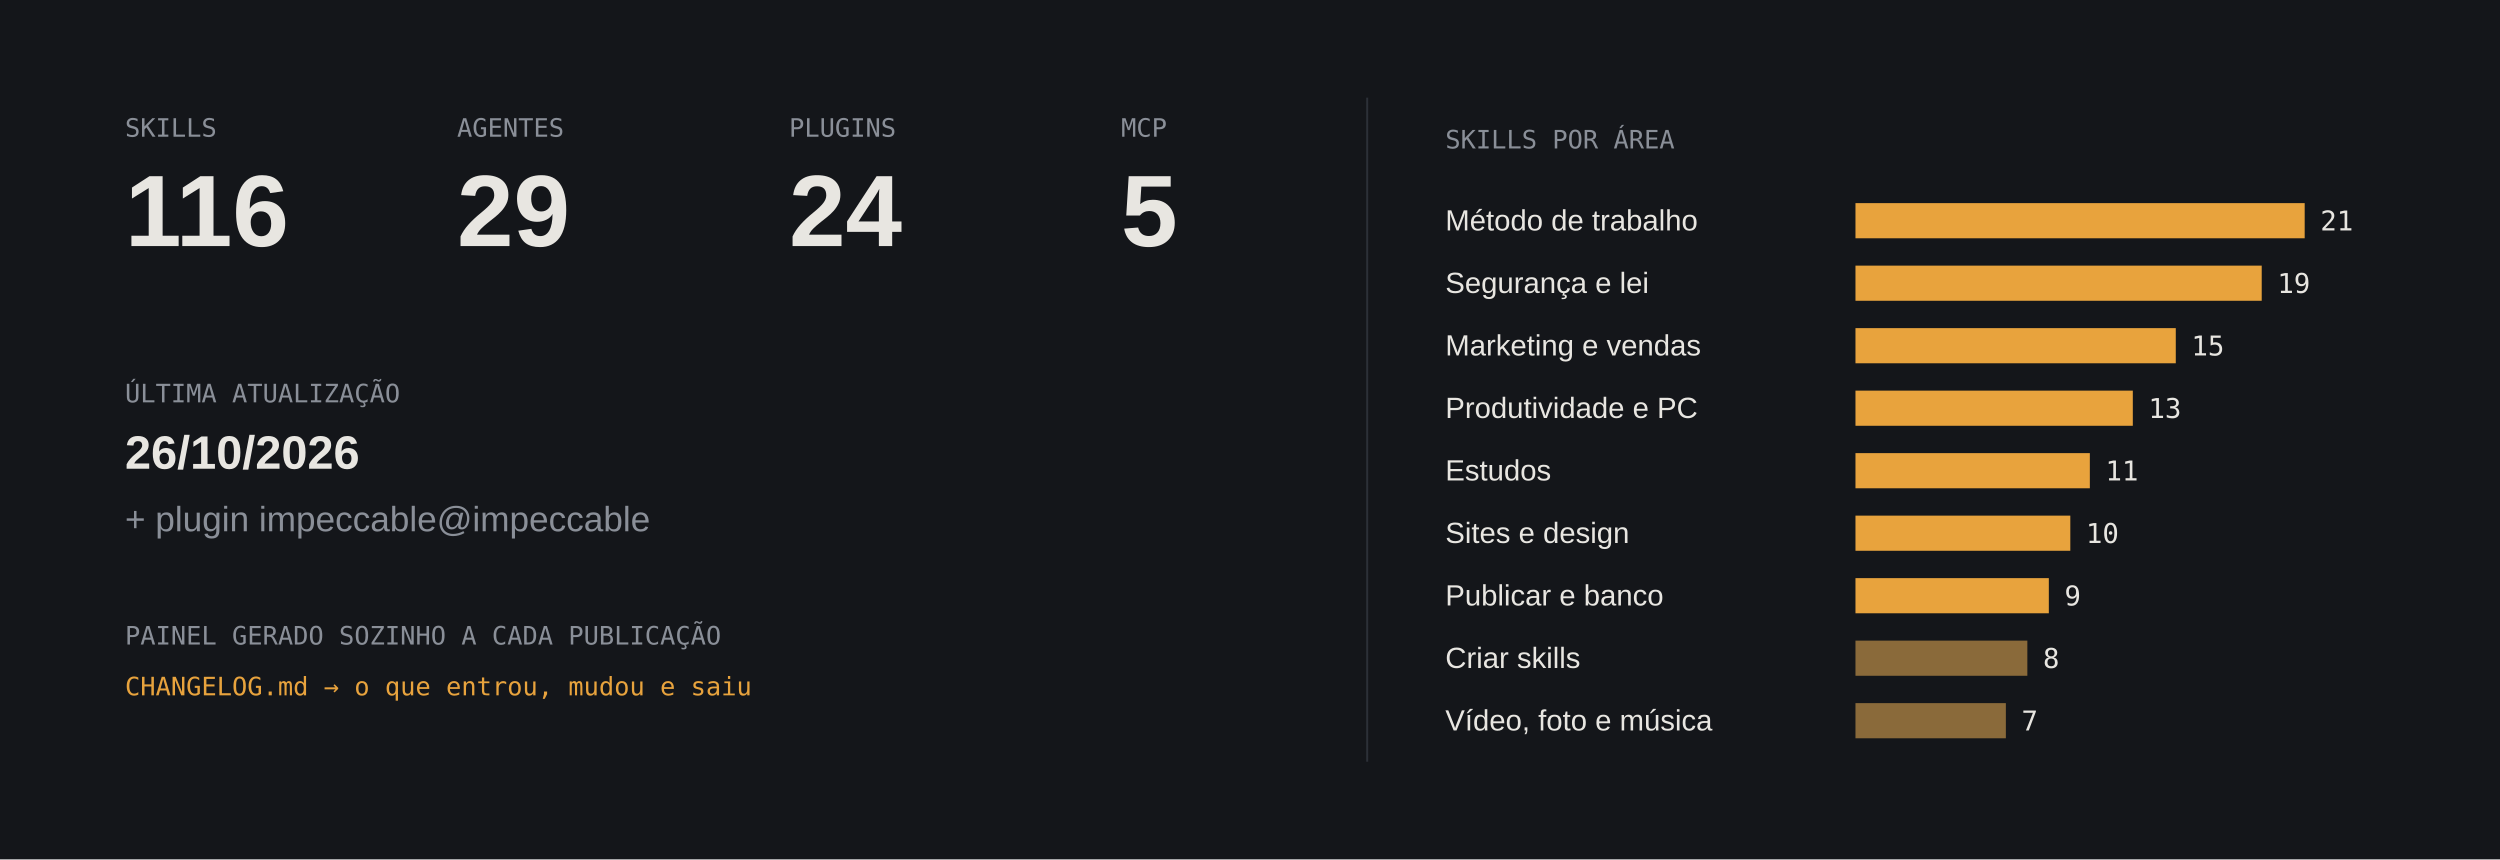
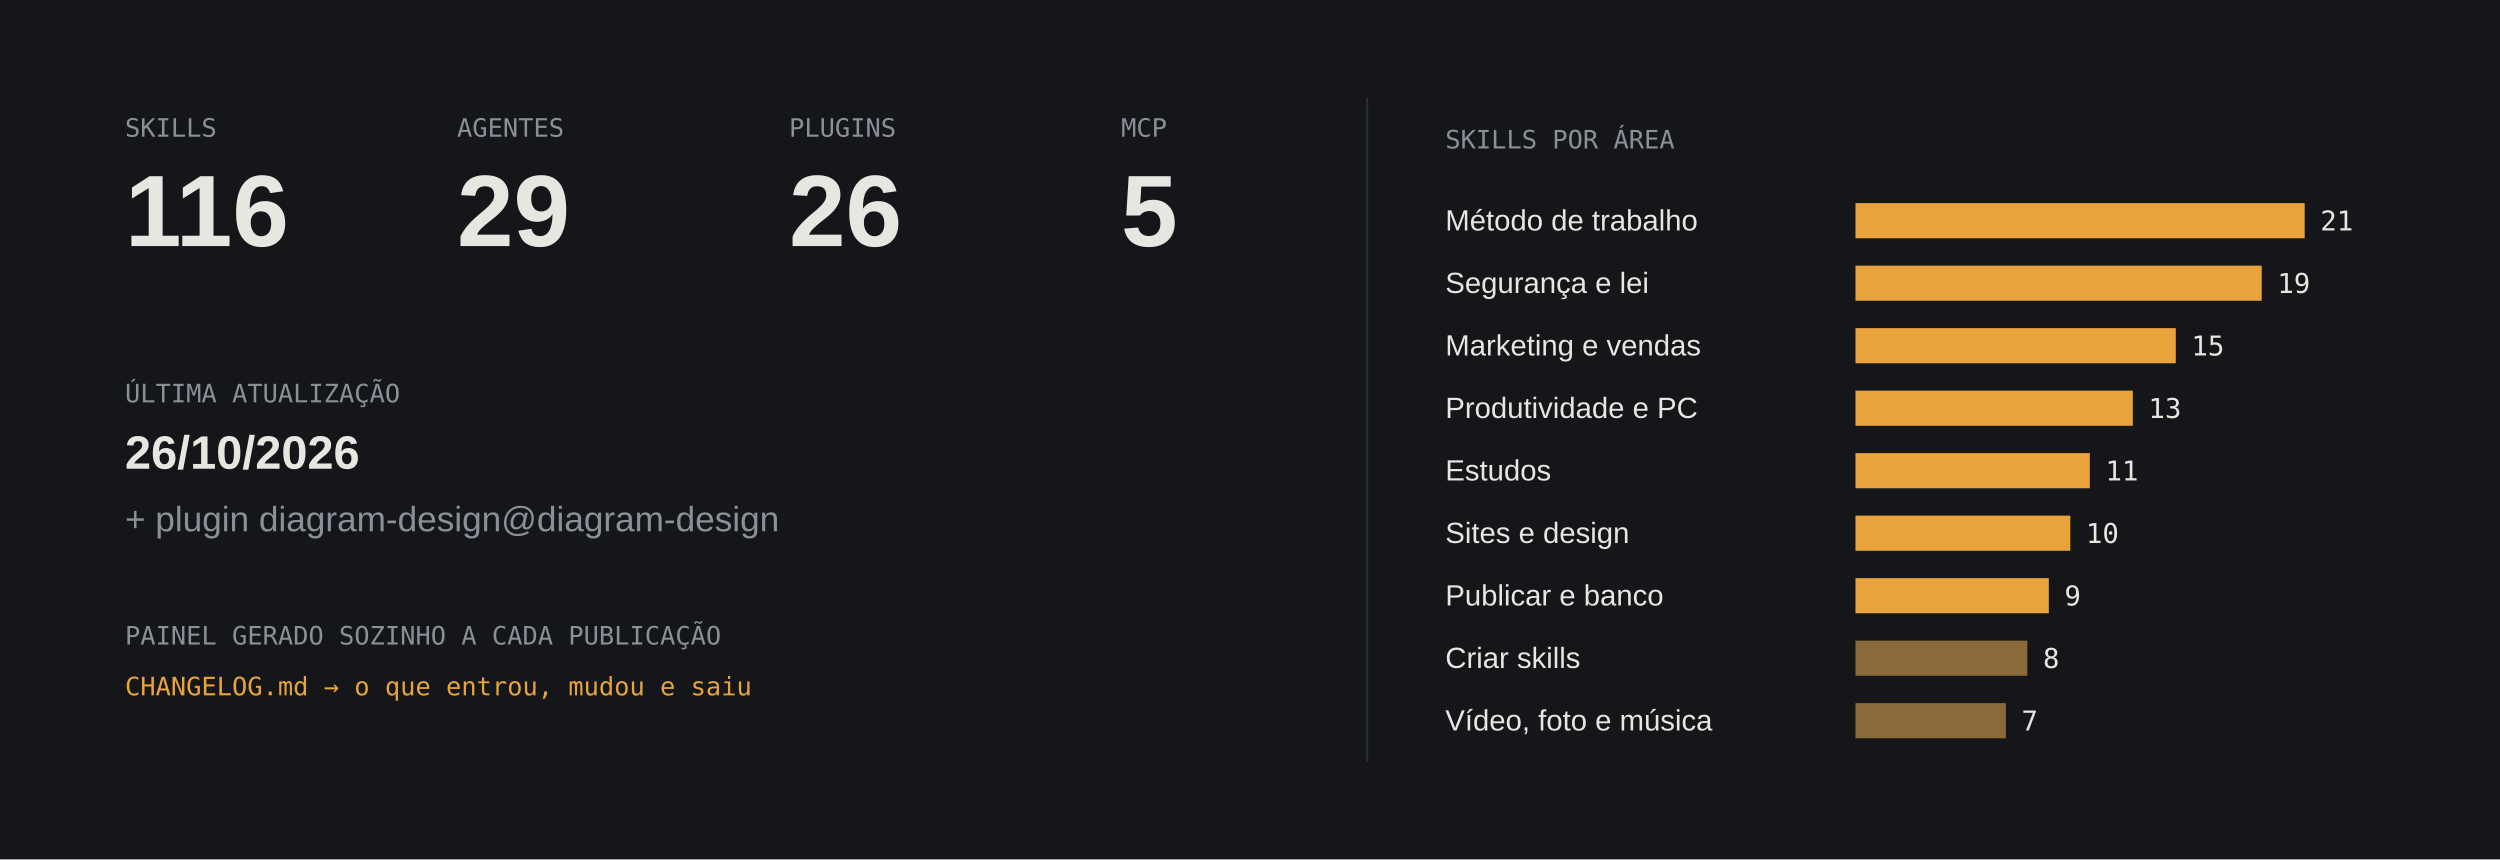
<svg xmlns="http://www.w3.org/2000/svg" viewBox="0 0 1280 440" width="1280" height="440" role="img" aria-label="Painel do kit: skills por área e última atualização 26/10/2026">
  <rect width="1280" height="440" fill="#14161a" />
  <text x="64" y="70" font-family="'JetBrains Mono','Cascadia Code',Consolas,'DejaVu Sans Mono',monospace" font-size="13" fill="#8a8f98">SKILLS</text>
  <text x="64" y="126" font-family="'Inter Tight','Segoe UI','Helvetica Neue',Arial,sans-serif" font-size="52" font-weight="700" fill="#e8e6e1">116</text>
  <text x="234" y="70" font-family="'JetBrains Mono','Cascadia Code',Consolas,'DejaVu Sans Mono',monospace" font-size="13" fill="#8a8f98">AGENTES</text>
  <text x="234" y="126" font-family="'Inter Tight','Segoe UI','Helvetica Neue',Arial,sans-serif" font-size="52" font-weight="700" fill="#e8e6e1">29</text>
  <text x="404" y="70" font-family="'JetBrains Mono','Cascadia Code',Consolas,'DejaVu Sans Mono',monospace" font-size="13" fill="#8a8f98">PLUGINS</text>
-   <text x="404" y="126" font-family="'Inter Tight','Segoe UI','Helvetica Neue',Arial,sans-serif" font-size="52" font-weight="700" fill="#e8e6e1">24</text>
+   <text x="404" y="126" font-family="'Inter Tight','Segoe UI','Helvetica Neue',Arial,sans-serif" font-size="52" font-weight="700" fill="#e8e6e1">26</text>
  <text x="574" y="70" font-family="'JetBrains Mono','Cascadia Code',Consolas,'DejaVu Sans Mono',monospace" font-size="13" fill="#8a8f98">MCP</text>
  <text x="574" y="126" font-family="'Inter Tight','Segoe UI','Helvetica Neue',Arial,sans-serif" font-size="52" font-weight="700" fill="#e8e6e1">5</text>
  <text x="64" y="206" font-family="'JetBrains Mono','Cascadia Code',Consolas,'DejaVu Sans Mono',monospace" font-size="13" fill="#8a8f98">ÚLTIMA ATUALIZAÇÃO</text>
  <text x="64" y="240" font-family="'Inter Tight','Segoe UI','Helvetica Neue',Arial,sans-serif" font-size="24" font-weight="700" fill="#e8e6e1">26/10/2026</text>
-   <text x="64" y="272" font-family="'Inter Tight','Segoe UI','Helvetica Neue',Arial,sans-serif" font-size="18" fill="#8a8f98">+ plugin impeccable@impeccable</text>
+   <text x="64" y="272" font-family="'Inter Tight','Segoe UI','Helvetica Neue',Arial,sans-serif" font-size="18" fill="#8a8f98">+ plugin diagram-design@diagram-design</text>
  <text x="64" y="330" font-family="'JetBrains Mono','Cascadia Code',Consolas,'DejaVu Sans Mono',monospace" font-size="13" fill="#8a8f98">PAINEL GERADO SOZINHO A CADA PUBLICAÇÃO</text>
  <text x="64" y="356" font-family="'JetBrains Mono','Cascadia Code',Consolas,'DejaVu Sans Mono',monospace" font-size="13" fill="#e8a33d">CHANGELOG.md → o que entrou, mudou e saiu</text>
  <line x1="700" y1="50" x2="700" y2="390" stroke="#2c3038" />
  <text x="740" y="76" font-family="'JetBrains Mono','Cascadia Code',Consolas,'DejaVu Sans Mono',monospace" font-size="13" fill="#8a8f98">SKILLS POR ÁREA</text>
  <text x="740" y="118" font-family="'Inter Tight','Segoe UI','Helvetica Neue',Arial,sans-serif" font-size="15" fill="#e8e6e1">Método de trabalho</text>
  <rect x="950" y="104" width="230" height="18" fill="#e8a33d" />
  <text x="1188" y="118" font-family="'JetBrains Mono','Cascadia Code',Consolas,'DejaVu Sans Mono',monospace" font-size="14" fill="#e8e6e1">21</text>
  <text x="740" y="150" font-family="'Inter Tight','Segoe UI','Helvetica Neue',Arial,sans-serif" font-size="15" fill="#e8e6e1">Segurança e lei</text>
  <rect x="950" y="136" width="208" height="18" fill="#e8a33d" />
  <text x="1166" y="150" font-family="'JetBrains Mono','Cascadia Code',Consolas,'DejaVu Sans Mono',monospace" font-size="14" fill="#e8e6e1">19</text>
  <text x="740" y="182" font-family="'Inter Tight','Segoe UI','Helvetica Neue',Arial,sans-serif" font-size="15" fill="#e8e6e1">Marketing e vendas</text>
  <rect x="950" y="168" width="164" height="18" fill="#e8a33d" />
  <text x="1122" y="182" font-family="'JetBrains Mono','Cascadia Code',Consolas,'DejaVu Sans Mono',monospace" font-size="14" fill="#e8e6e1">15</text>
  <text x="740" y="214" font-family="'Inter Tight','Segoe UI','Helvetica Neue',Arial,sans-serif" font-size="15" fill="#e8e6e1">Produtividade e PC</text>
  <rect x="950" y="200" width="142" height="18" fill="#e8a33d" />
  <text x="1100" y="214" font-family="'JetBrains Mono','Cascadia Code',Consolas,'DejaVu Sans Mono',monospace" font-size="14" fill="#e8e6e1">13</text>
  <text x="740" y="246" font-family="'Inter Tight','Segoe UI','Helvetica Neue',Arial,sans-serif" font-size="15" fill="#e8e6e1">Estudos</text>
  <rect x="950" y="232" width="120" height="18" fill="#e8a33d" />
  <text x="1078" y="246" font-family="'JetBrains Mono','Cascadia Code',Consolas,'DejaVu Sans Mono',monospace" font-size="14" fill="#e8e6e1">11</text>
  <text x="740" y="278" font-family="'Inter Tight','Segoe UI','Helvetica Neue',Arial,sans-serif" font-size="15" fill="#e8e6e1">Sites e design</text>
  <rect x="950" y="264" width="110" height="18" fill="#e8a33d" />
  <text x="1068" y="278" font-family="'JetBrains Mono','Cascadia Code',Consolas,'DejaVu Sans Mono',monospace" font-size="14" fill="#e8e6e1">10</text>
  <text x="740" y="310" font-family="'Inter Tight','Segoe UI','Helvetica Neue',Arial,sans-serif" font-size="15" fill="#e8e6e1">Publicar e banco</text>
  <rect x="950" y="296" width="99" height="18" fill="#e8a33d" />
  <text x="1057" y="310" font-family="'JetBrains Mono','Cascadia Code',Consolas,'DejaVu Sans Mono',monospace" font-size="14" fill="#e8e6e1">9</text>
  <text x="740" y="342" font-family="'Inter Tight','Segoe UI','Helvetica Neue',Arial,sans-serif" font-size="15" fill="#e8e6e1">Criar skills</text>
  <rect x="950" y="328" width="88" height="18" fill="#8a6a3a" />
  <text x="1046" y="342" font-family="'JetBrains Mono','Cascadia Code',Consolas,'DejaVu Sans Mono',monospace" font-size="14" fill="#e8e6e1">8</text>
  <text x="740" y="374" font-family="'Inter Tight','Segoe UI','Helvetica Neue',Arial,sans-serif" font-size="15" fill="#e8e6e1">Vídeo, foto e música</text>
  <rect x="950" y="360" width="77" height="18" fill="#8a6a3a" />
  <text x="1035" y="374" font-family="'JetBrains Mono','Cascadia Code',Consolas,'DejaVu Sans Mono',monospace" font-size="14" fill="#e8e6e1">7</text>
</svg>
